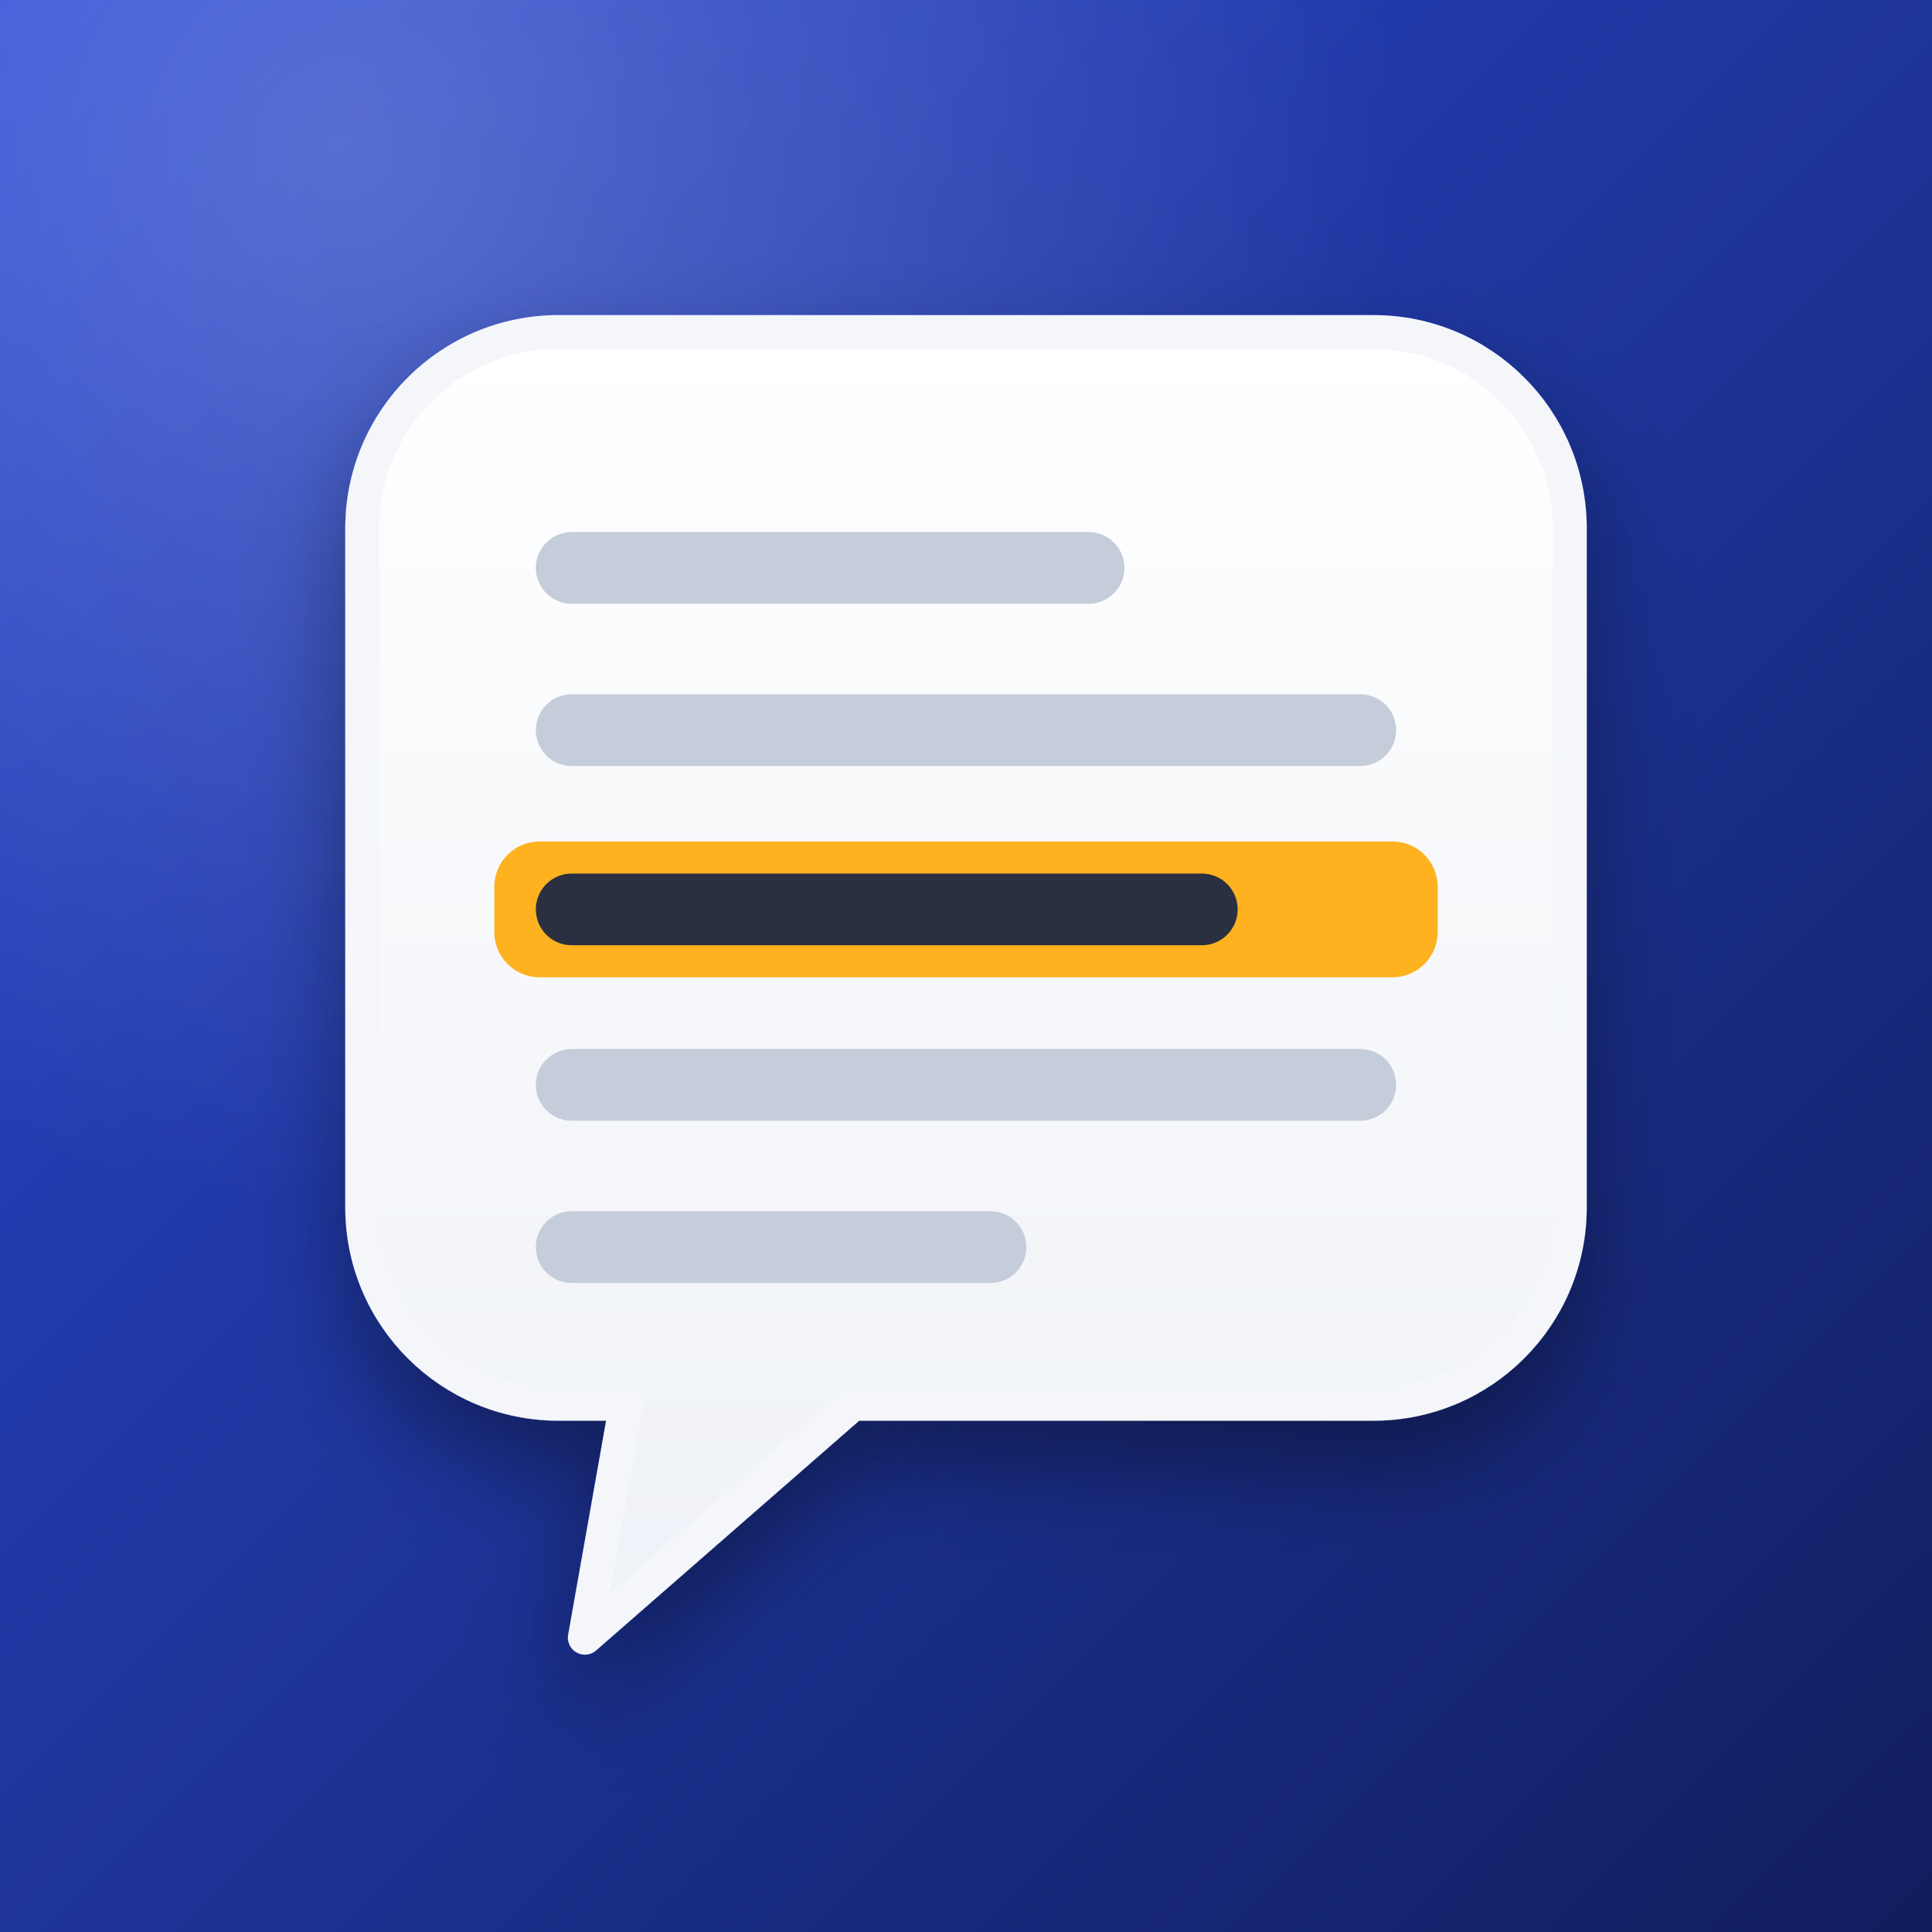
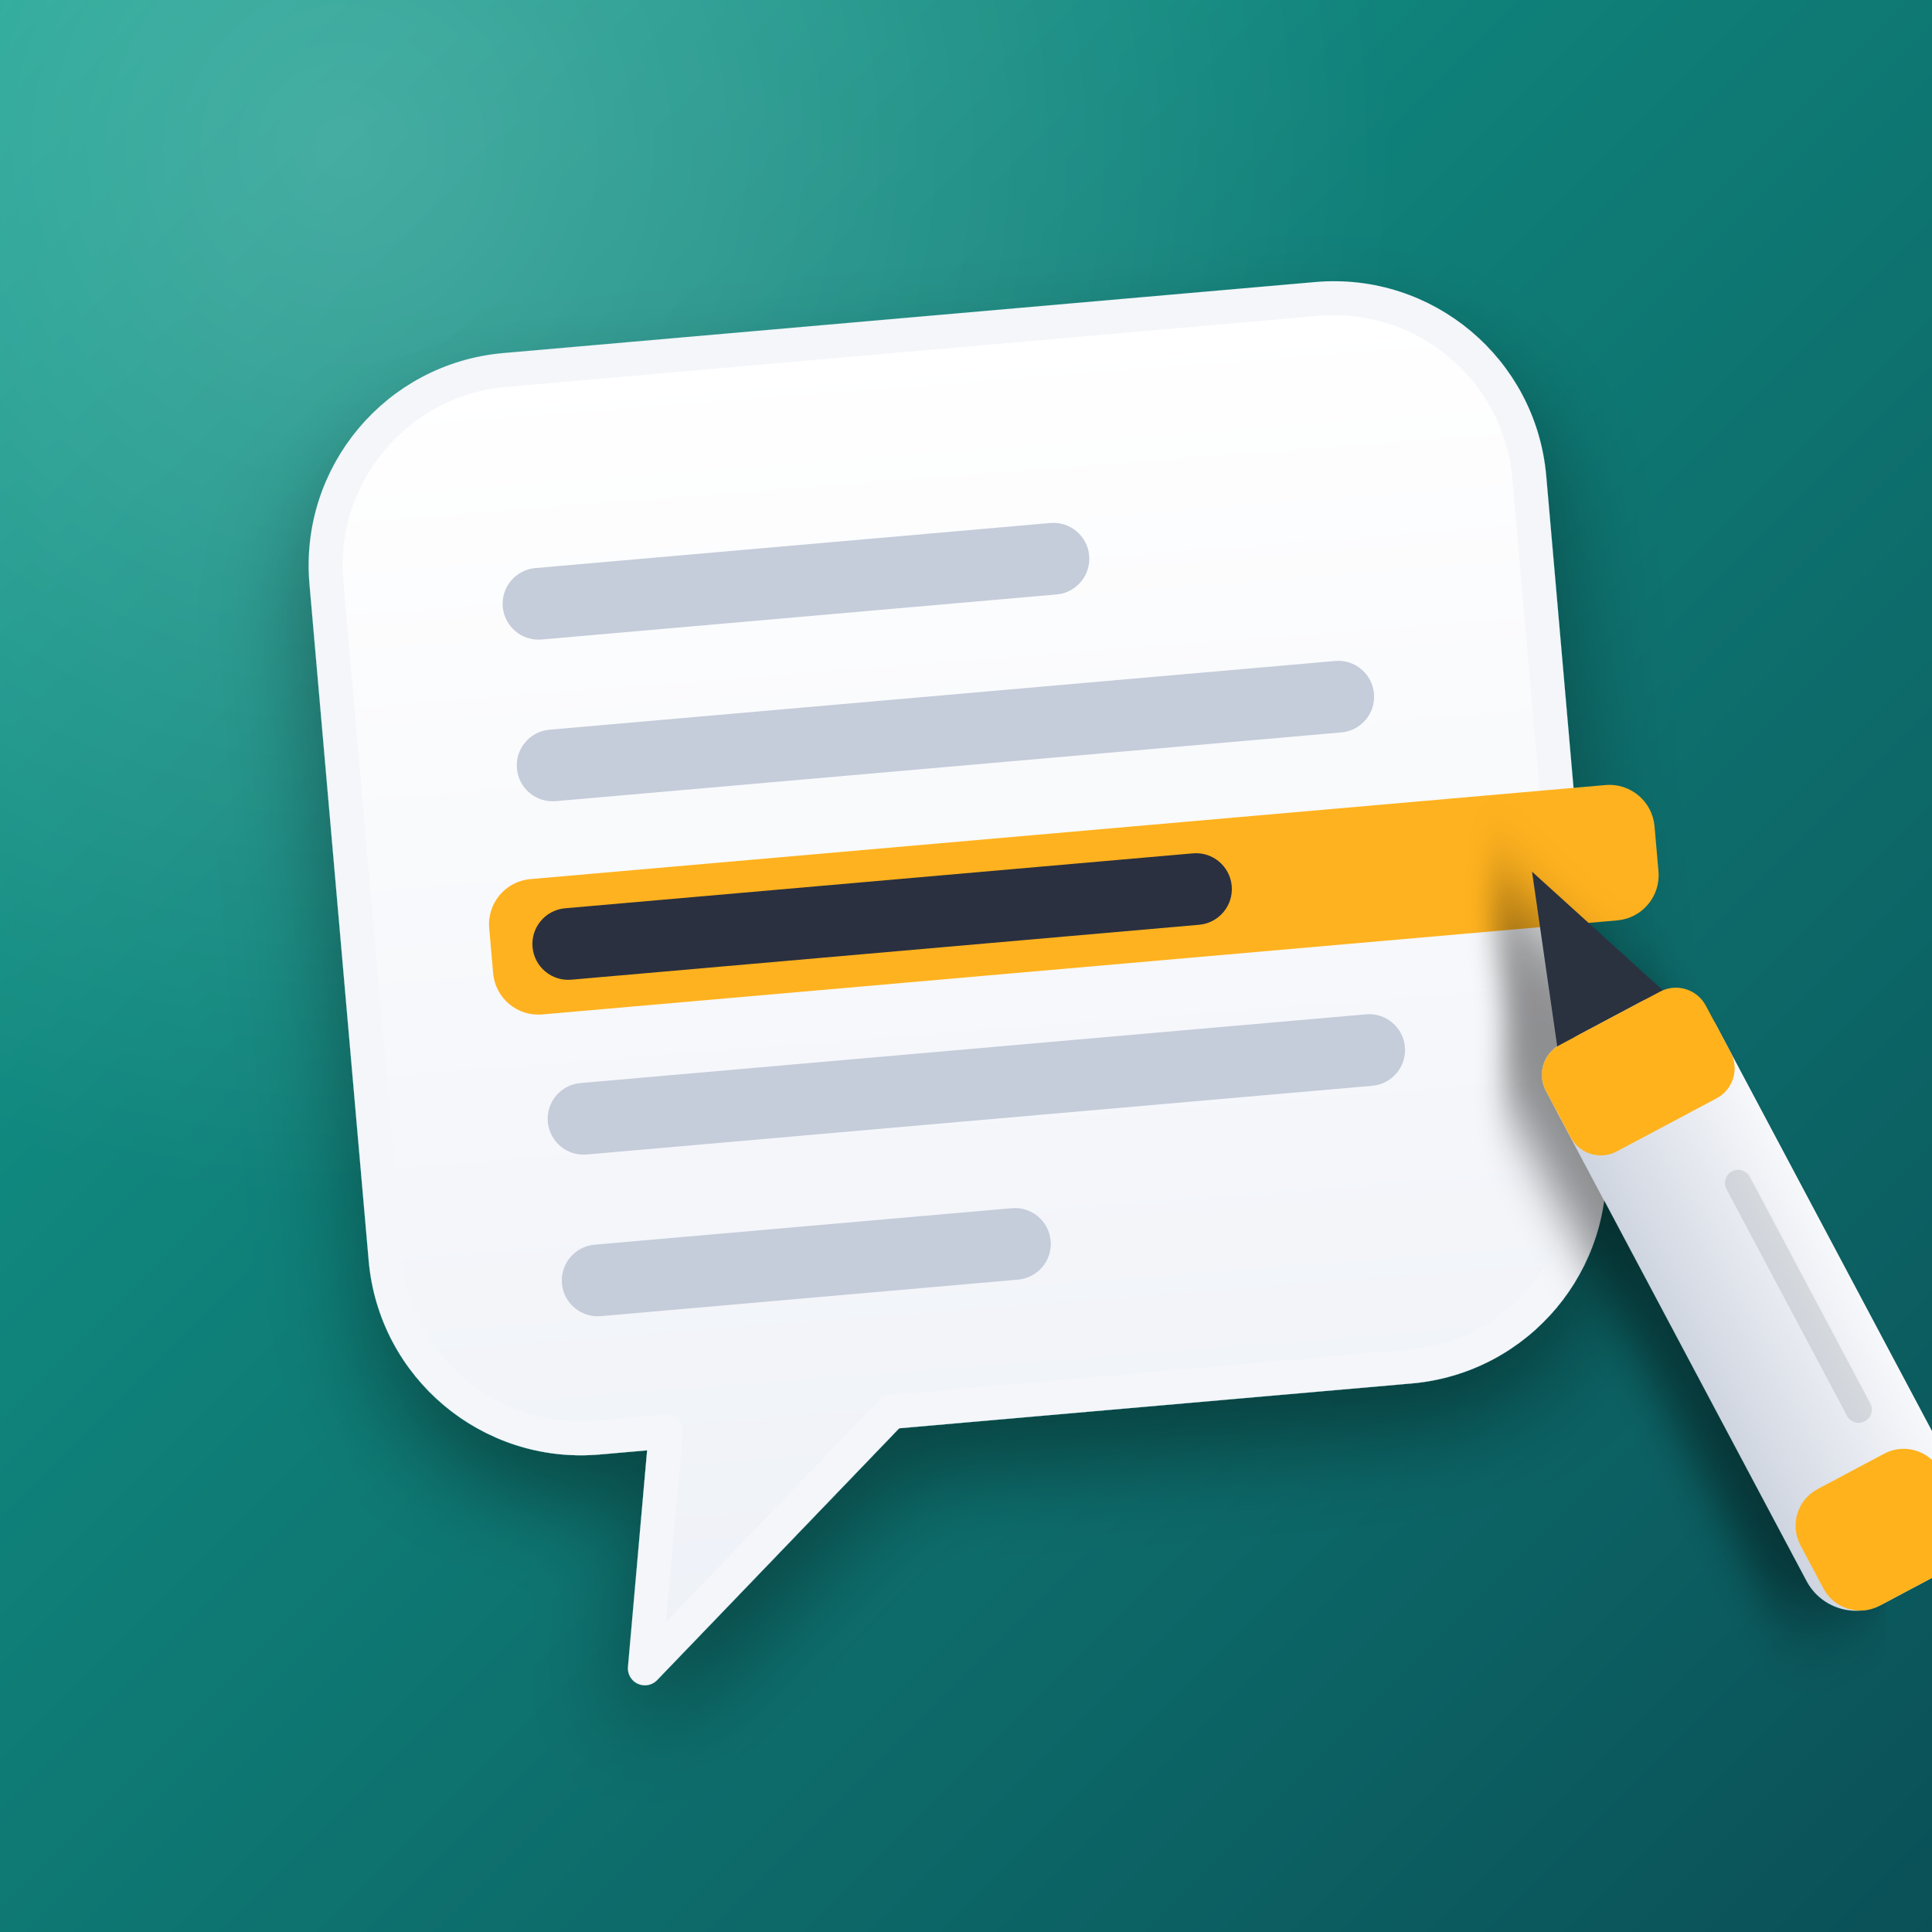
<svg xmlns="http://www.w3.org/2000/svg" viewBox="0 0 1024 1024" width="1024" height="1024">
  <defs>
    <linearGradient id="bg" x1="0" y1="0" x2="1" y2="1">
-       <stop offset="0" stop-color="#2b4bd6" />
-       <stop offset="1" stop-color="#101d5c" />
+       <stop offset="0" stop-color="#13a08f" />
+       <stop offset="1" stop-color="#0a5057" />
    </linearGradient>
    <linearGradient id="pg" x1="0" y1="0" x2="0" y2="1">
      <stop offset="0" stop-color="#ffffff" />
      <stop offset="1" stop-color="#eef1f7" />
    </linearGradient>
    <radialGradient id="sheen" cx="0.18" cy="0.08" r="0.9">
      <stop offset="0" stop-color="#fff" stop-opacity=".22" />
      <stop offset="0.6" stop-color="#fff" stop-opacity="0" />
    </radialGradient>
-     <filter id="sh" x="-20%" y="-20%" width="140%" height="150%">
+     <filter id="sh" x="-30%" y="-30%" width="160%" height="170%">
      <feDropShadow dx="0" dy="26" stdDeviation="26" flood-color="#000" flood-opacity=".38" />
+     </filter>
+     <filter id="psh" x="-30%" y="-30%" width="160%" height="170%">
+       <feDropShadow dx="-10" dy="22" stdDeviation="16" flood-color="#000" flood-opacity=".42" />
    </filter>
  </defs>
  <rect width="1024" height="1024" fill="url(#bg)" />
  <rect width="1024" height="1024" fill="url(#sheen)" />
-   <g filter="url(#sh)">
-     <path d="M 296 176 H 728 A 104 104 0 0 1 832 280 V 640 A 104 104 0 0 1 728 744 H 452 L 310 868 L 332 744 H 296 A 104 104 0 0 1 192 640 V 280 A 104 104 0 0 1 296 176 Z" fill="url(#pg)" stroke="#f4f6fa" stroke-width="18" stroke-linejoin="round" />
+   <g transform="rotate(-5 512 512)">
+     <g filter="url(#sh)">
+       <path d="M 296 176 H 728 A 104 104 0 0 1 832 280 V 640 A 104 104 0 0 1 728 744 H 452 L 310 868 L 332 744 H 296 A 104 104 0 0 1 192 640 V 280 A 104 104 0 0 1 296 176 Z" fill="url(#pg)" stroke="#f4f6fa" stroke-width="18" stroke-linejoin="round" />
+     </g>
+     <g fill="#c5ccda">
+       <rect x="284" y="282" width="312" height="38" rx="19" />
+       <rect x="284" y="368" width="456" height="38" rx="19" />
+       <rect x="284" y="556" width="456" height="38" rx="19" />
+       <rect x="284" y="642" width="260" height="38" rx="19" />
+     </g>
+     <rect x="262" y="446" width="620" height="72" rx="24" fill="#ffb21f" />
+     <rect x="284" y="463" width="372" height="38" rx="19" fill="#2a3040" />
  </g>
-   <g fill="#c5ccda">
-     <rect x="284" y="282" width="312" height="38" rx="19" />
-     <rect x="284" y="368" width="456" height="38" rx="19" />
-     <rect x="284" y="556" width="456" height="38" rx="19" />
-     <rect x="284" y="642" width="260" height="38" rx="19" />
+   <g transform="translate(812 462) rotate(62)" filter="url(#psh)">
+     <defs>
+       <linearGradient id="pb62" x1="0" y1="0" x2="0" y2="1">
+         <stop offset="0" stop-color="#f7f8fb" />
+         <stop offset="1" stop-color="#cfd5e0" />
+       </linearGradient>
+     </defs>
+     <polygon points="0,0 96,-34.56 96,34.56" fill="#2a3040" />
+     <rect x="88" y="-48.0" width="342" height="96" rx="29.76" fill="url(#pb62)" />
+     <rect x="88" y="-48.0" width="64" height="96" rx="18" fill="#ffb21f" />
+     <rect x="360" y="-42.0" width="70" height="84" rx="22" fill="#ffb21f" />
+     <rect x="190" y="-26.0" width="150" height="14" rx="7" fill="#1f2937" opacity=".12" />
  </g>
-   <rect x="262" y="446" width="500" height="72" rx="24" fill="#ffb21f" />
-   <rect x="284" y="463" width="372" height="38" rx="19" fill="#2a3040" />
</svg>
